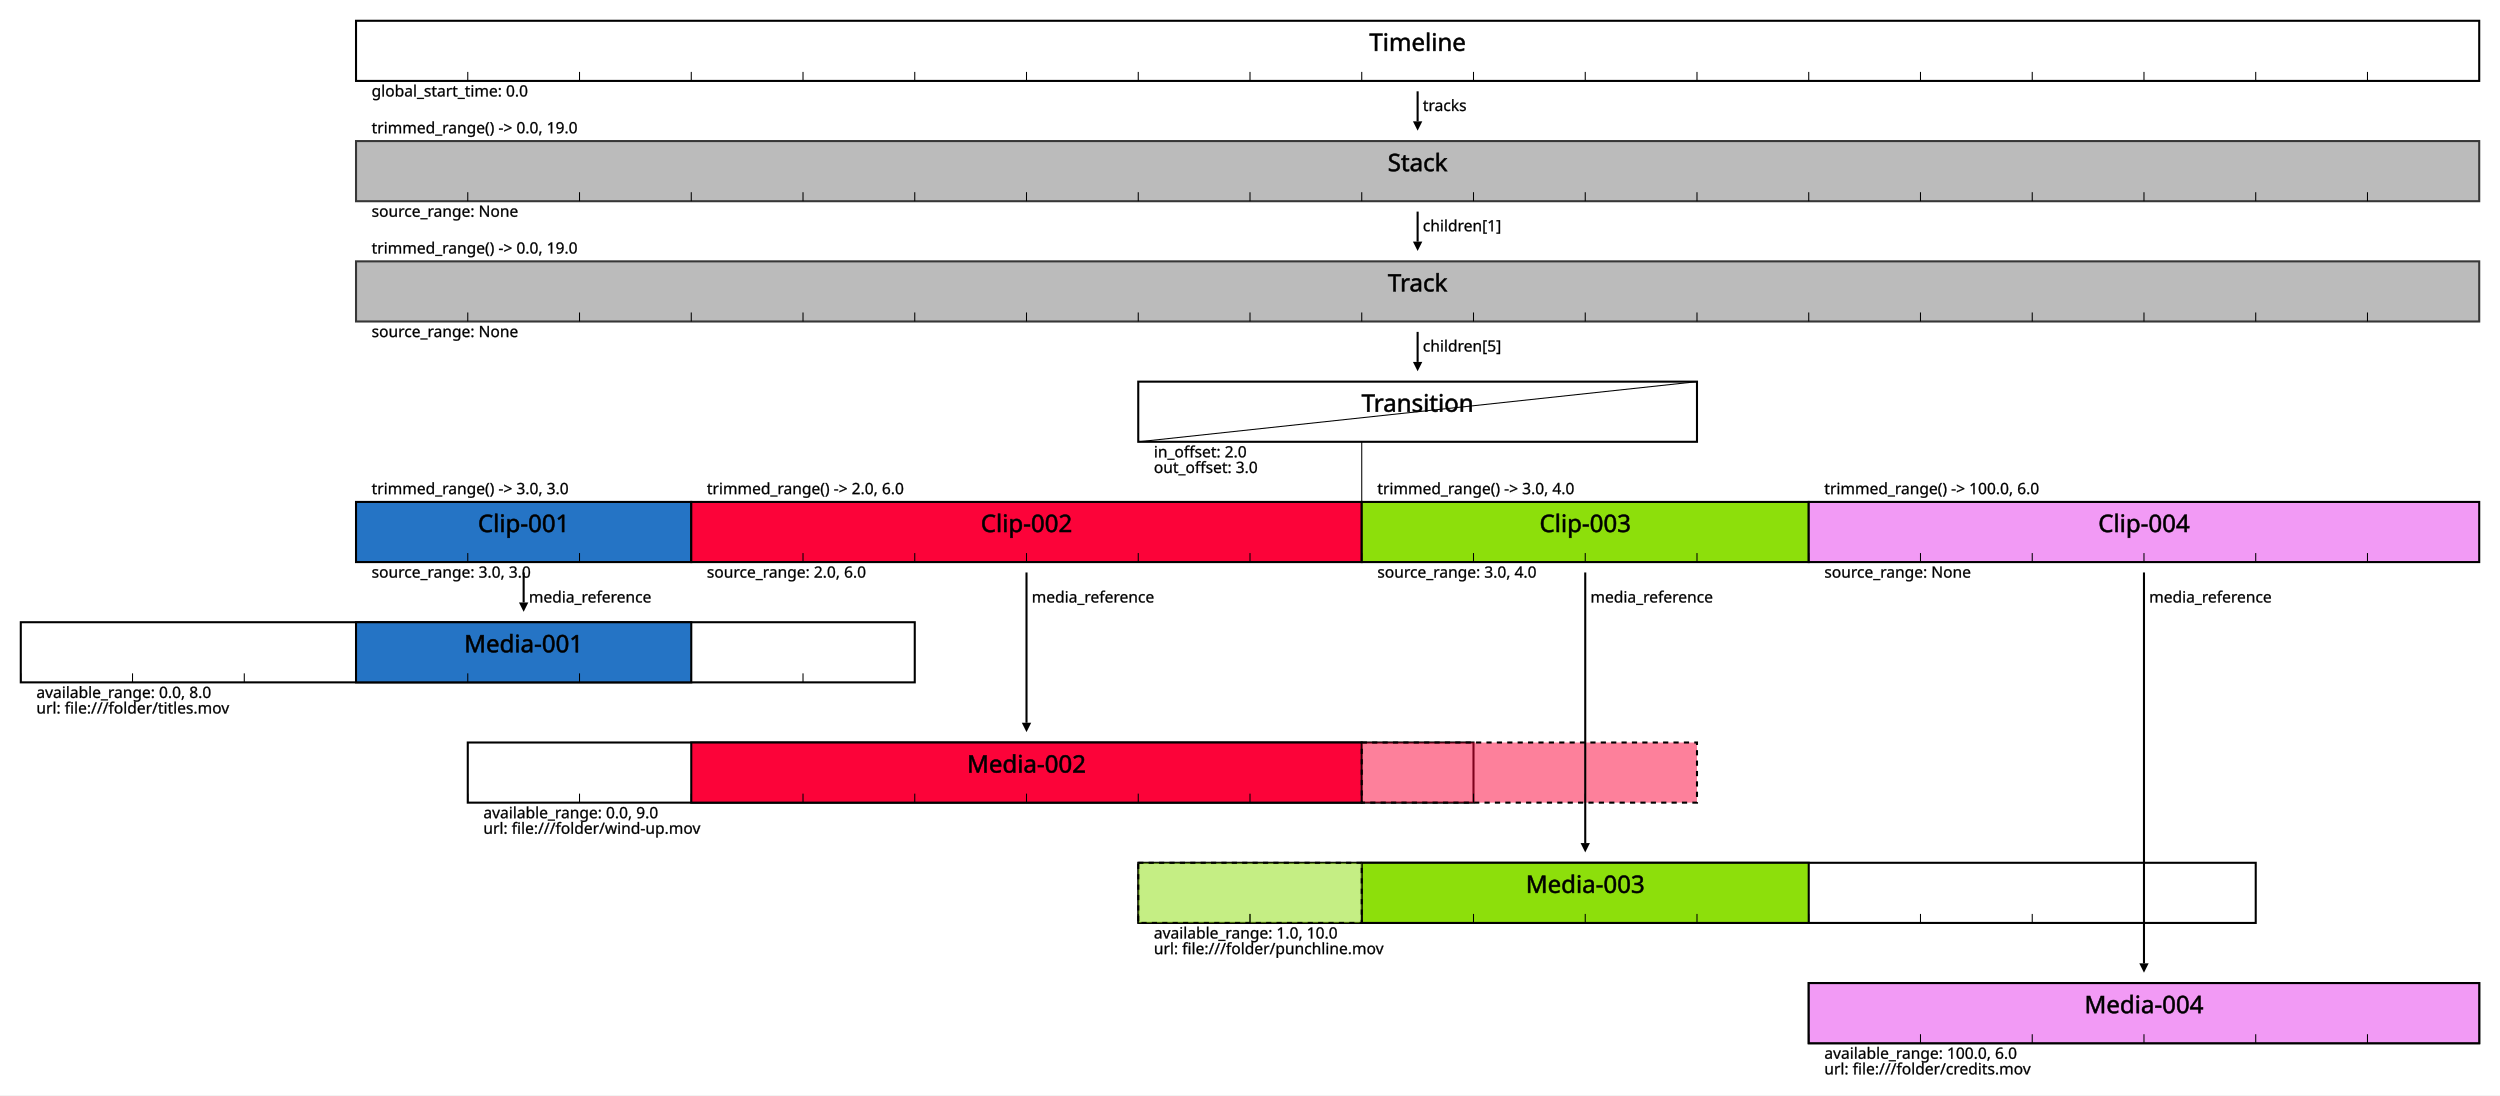
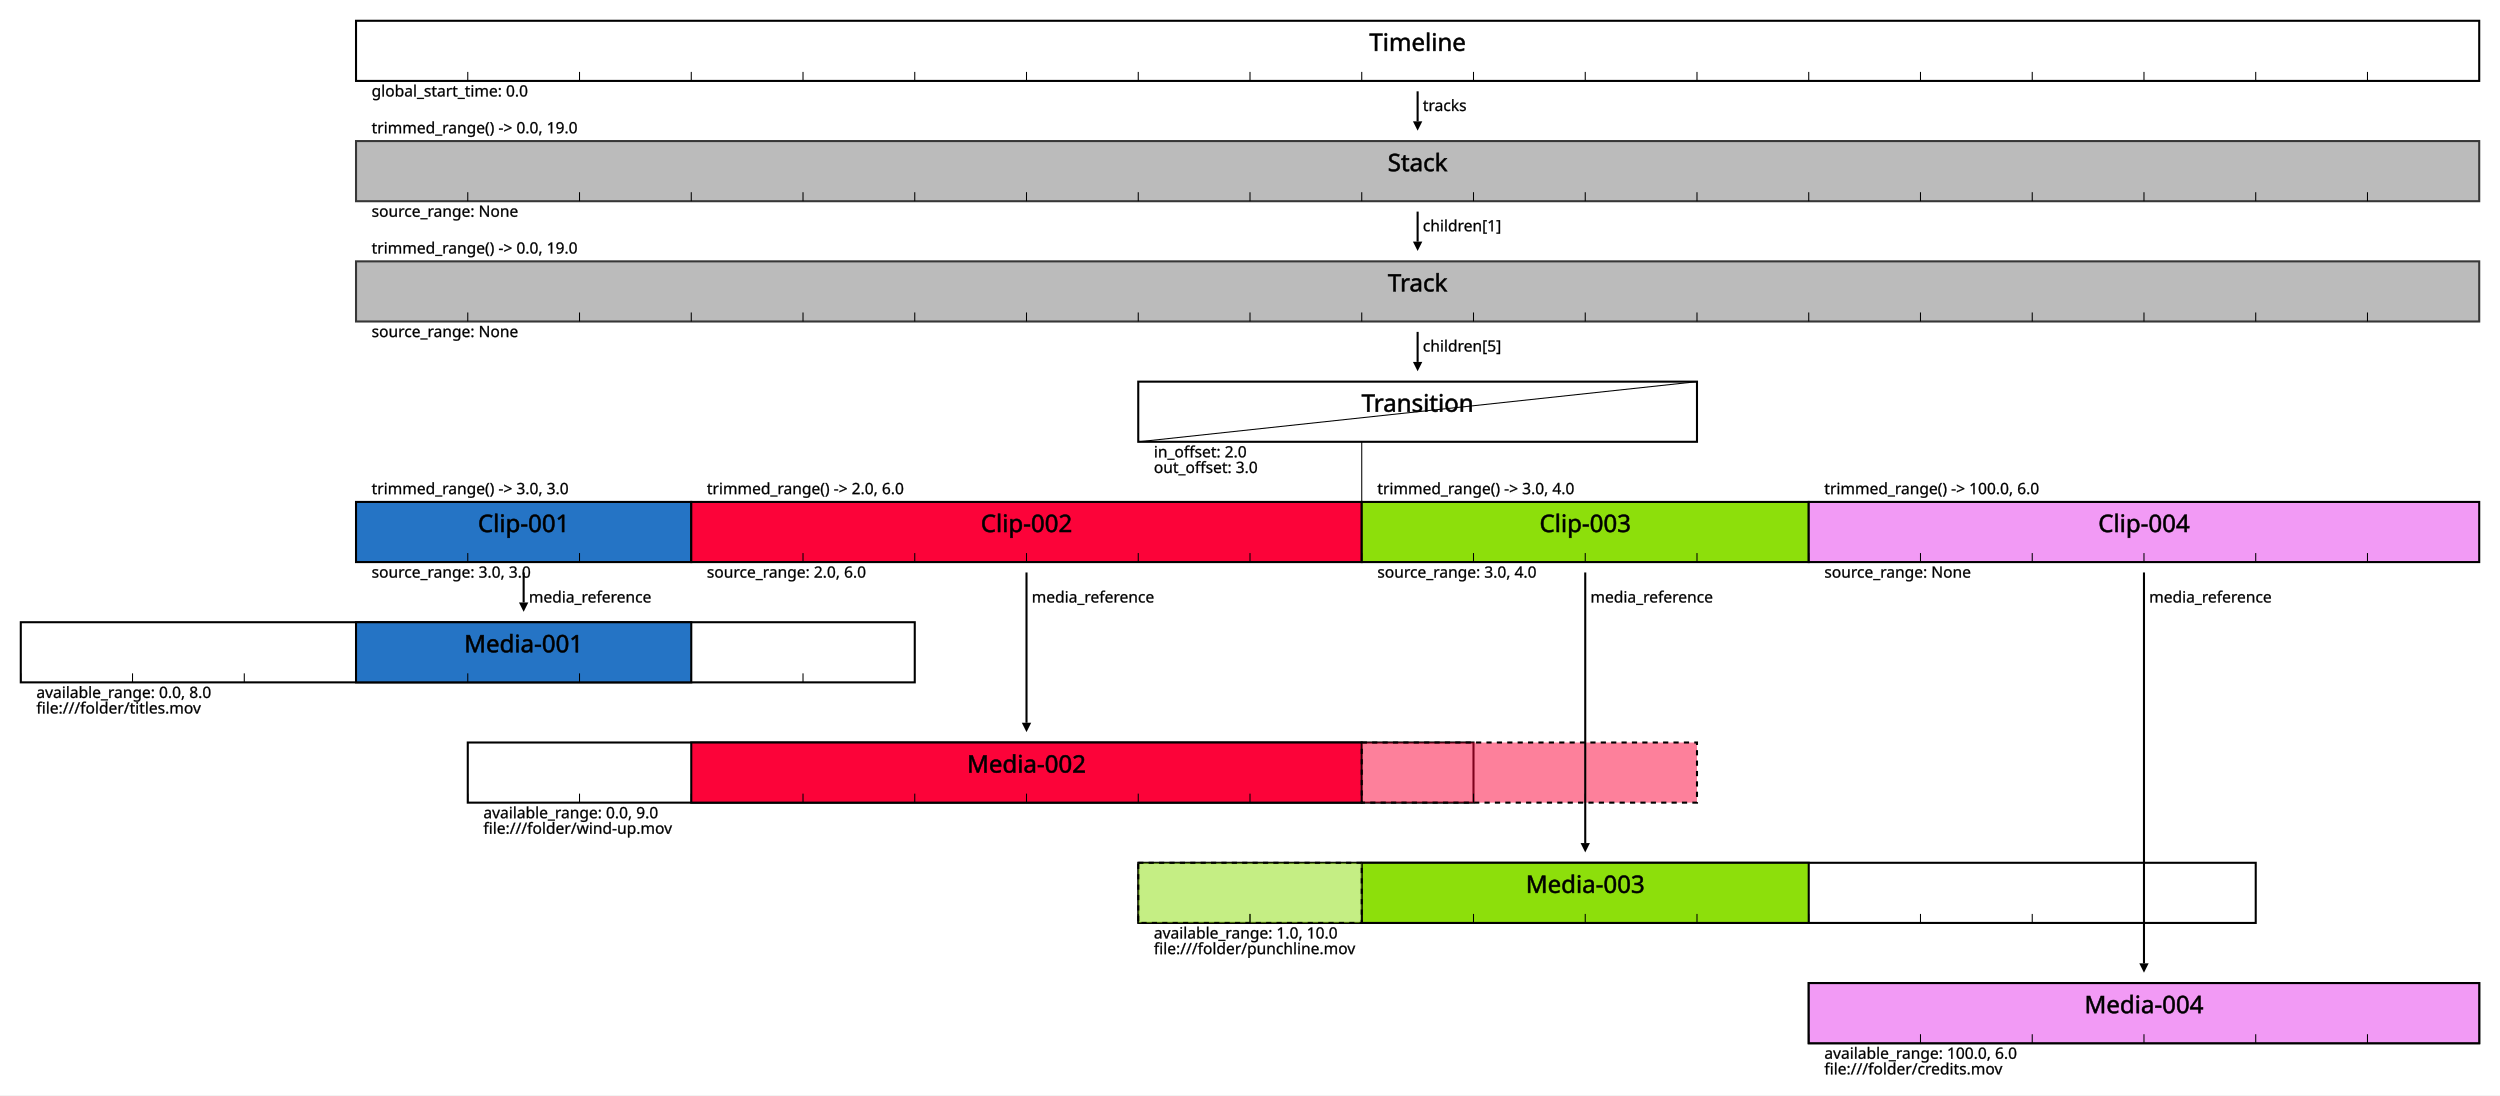
<svg xmlns="http://www.w3.org/2000/svg" height="1054" width="2406" version="4.0">
  <rect width="100%" height="100%" fill="white" />
  <g transform="translate(342.6364,20)">
    <rect width="2043.364" height="57.882" style="fill:rgb(255,255,255);stroke-width:2;stroke:rgb(0,0,0);opacity:1;" />
    <svg width="2043.364" height="57.882">
      <text x="50%" y="50%" font-size="23.153" font-family="sans-serif" style="stroke:rgb(0,0,0);stroke-width:0.5;fill:rgb(0,0,0);opacity:1;" alignment-baseline="middle" text-anchor="middle">Timeline</text>
    </svg>
  </g>
  <line x1="450.182" y1="77.882" x2="450.182" y2="69.2" style="stroke-width:1;stroke:rgb(0,0,0);opacity:1;stroke-linecap:butt;" />
  <line x1="557.727" y1="77.882" x2="557.727" y2="69.2" style="stroke-width:1;stroke:rgb(0,0,0);opacity:1;stroke-linecap:butt;" />
  <line x1="665.273" y1="77.882" x2="665.273" y2="69.2" style="stroke-width:1;stroke:rgb(0,0,0);opacity:1;stroke-linecap:butt;" />
  <line x1="772.818" y1="77.882" x2="772.818" y2="69.2" style="stroke-width:1;stroke:rgb(0,0,0);opacity:1;stroke-linecap:butt;" />
  <line x1="880.364" y1="77.882" x2="880.364" y2="69.2" style="stroke-width:1;stroke:rgb(0,0,0);opacity:1;stroke-linecap:butt;" />
  <line x1="987.909" y1="77.882" x2="987.909" y2="69.2" style="stroke-width:1;stroke:rgb(0,0,0);opacity:1;stroke-linecap:butt;" />
  <line x1="1095.455" y1="77.882" x2="1095.455" y2="69.2" style="stroke-width:1;stroke:rgb(0,0,0);opacity:1;stroke-linecap:butt;" />
  <line x1="1203" y1="77.882" x2="1203" y2="69.2" style="stroke-width:1;stroke:rgb(0,0,0);opacity:1;stroke-linecap:butt;" />
  <line x1="1310.545" y1="77.882" x2="1310.545" y2="69.2" style="stroke-width:1;stroke:rgb(0,0,0);opacity:1;stroke-linecap:butt;" />
  <line x1="1418.091" y1="77.882" x2="1418.091" y2="69.2" style="stroke-width:1;stroke:rgb(0,0,0);opacity:1;stroke-linecap:butt;" />
  <line x1="1525.636" y1="77.882" x2="1525.636" y2="69.2" style="stroke-width:1;stroke:rgb(0,0,0);opacity:1;stroke-linecap:butt;" />
  <line x1="1633.182" y1="77.882" x2="1633.182" y2="69.2" style="stroke-width:1;stroke:rgb(0,0,0);opacity:1;stroke-linecap:butt;" />
  <line x1="1740.727" y1="77.882" x2="1740.727" y2="69.2" style="stroke-width:1;stroke:rgb(0,0,0);opacity:1;stroke-linecap:butt;" />
  <line x1="1848.273" y1="77.882" x2="1848.273" y2="69.2" style="stroke-width:1;stroke:rgb(0,0,0);opacity:1;stroke-linecap:butt;" />
  <line x1="1955.818" y1="77.882" x2="1955.818" y2="69.2" style="stroke-width:1;stroke:rgb(0,0,0);opacity:1;stroke-linecap:butt;" />
  <line x1="2063.364" y1="77.882" x2="2063.364" y2="69.2" style="stroke-width:1;stroke:rgb(0,0,0);opacity:1;stroke-linecap:butt;" />
  <line x1="2170.909" y1="77.882" x2="2170.909" y2="69.2" style="stroke-width:1;stroke:rgb(0,0,0);opacity:1;stroke-linecap:butt;" />
  <line x1="2278.455" y1="77.882" x2="2278.455" y2="69.2" style="stroke-width:1;stroke:rgb(0,0,0);opacity:1;stroke-linecap:butt;" />
  <line x1="1364.318" y1="87.882" x2="1364.318" y2="116.765" style="stroke-width:2;stroke:rgb(0,0,0);opacity:1;stroke-linecap:butt;" />
  <polygon points="1364.318,125.765 1359.818,116.765 1368.818,116.765" style="fill:rgb(0,0,0);" />
  <text x="1369.318" y="106.824" font-size="15" font-family="sans-serif" style="stroke:rgb(0,0,0);stroke-width:0.25;fill:rgb(0,0,0);opacity:1;">tracks</text>
  <text x="357.636" y="92.882" font-size="15" font-family="sans-serif" style="stroke:rgb(0,0,0);stroke-width:0.25;fill:rgb(0,0,0);opacity:1;">global_start_time: 0.0</text>
  <g transform="translate(342.6364,135.7647)">
    <rect width="2043.364" height="57.882" style="fill:rgb(168.3,168.3,168.3);stroke-width:2;stroke:rgb(0,0,0);opacity:0.784;" />
    <svg width="2043.364" height="57.882">
      <text x="50%" y="50%" font-size="23.153" font-family="sans-serif" style="stroke:rgb(0,0,0);stroke-width:0.5;fill:rgb(0,0,0);opacity:1;" alignment-baseline="middle" text-anchor="middle">Stack</text>
    </svg>
  </g>
  <line x1="450.182" y1="193.647" x2="450.182" y2="184.965" style="stroke-width:1;stroke:rgb(0,0,0);opacity:1;stroke-linecap:butt;" />
  <line x1="557.727" y1="193.647" x2="557.727" y2="184.965" style="stroke-width:1;stroke:rgb(0,0,0);opacity:1;stroke-linecap:butt;" />
  <line x1="665.273" y1="193.647" x2="665.273" y2="184.965" style="stroke-width:1;stroke:rgb(0,0,0);opacity:1;stroke-linecap:butt;" />
  <line x1="772.818" y1="193.647" x2="772.818" y2="184.965" style="stroke-width:1;stroke:rgb(0,0,0);opacity:1;stroke-linecap:butt;" />
  <line x1="880.364" y1="193.647" x2="880.364" y2="184.965" style="stroke-width:1;stroke:rgb(0,0,0);opacity:1;stroke-linecap:butt;" />
  <line x1="987.909" y1="193.647" x2="987.909" y2="184.965" style="stroke-width:1;stroke:rgb(0,0,0);opacity:1;stroke-linecap:butt;" />
  <line x1="1095.455" y1="193.647" x2="1095.455" y2="184.965" style="stroke-width:1;stroke:rgb(0,0,0);opacity:1;stroke-linecap:butt;" />
  <line x1="1203" y1="193.647" x2="1203" y2="184.965" style="stroke-width:1;stroke:rgb(0,0,0);opacity:1;stroke-linecap:butt;" />
  <line x1="1310.545" y1="193.647" x2="1310.545" y2="184.965" style="stroke-width:1;stroke:rgb(0,0,0);opacity:1;stroke-linecap:butt;" />
  <line x1="1418.091" y1="193.647" x2="1418.091" y2="184.965" style="stroke-width:1;stroke:rgb(0,0,0);opacity:1;stroke-linecap:butt;" />
  <line x1="1525.636" y1="193.647" x2="1525.636" y2="184.965" style="stroke-width:1;stroke:rgb(0,0,0);opacity:1;stroke-linecap:butt;" />
  <line x1="1633.182" y1="193.647" x2="1633.182" y2="184.965" style="stroke-width:1;stroke:rgb(0,0,0);opacity:1;stroke-linecap:butt;" />
  <line x1="1740.727" y1="193.647" x2="1740.727" y2="184.965" style="stroke-width:1;stroke:rgb(0,0,0);opacity:1;stroke-linecap:butt;" />
  <line x1="1848.273" y1="193.647" x2="1848.273" y2="184.965" style="stroke-width:1;stroke:rgb(0,0,0);opacity:1;stroke-linecap:butt;" />
  <line x1="1955.818" y1="193.647" x2="1955.818" y2="184.965" style="stroke-width:1;stroke:rgb(0,0,0);opacity:1;stroke-linecap:butt;" />
  <line x1="2063.364" y1="193.647" x2="2063.364" y2="184.965" style="stroke-width:1;stroke:rgb(0,0,0);opacity:1;stroke-linecap:butt;" />
  <line x1="2170.909" y1="193.647" x2="2170.909" y2="184.965" style="stroke-width:1;stroke:rgb(0,0,0);opacity:1;stroke-linecap:butt;" />
  <line x1="2278.455" y1="193.647" x2="2278.455" y2="184.965" style="stroke-width:1;stroke:rgb(0,0,0);opacity:1;stroke-linecap:butt;" />
  <g transform="translate(342.6364,251.5294)">
    <rect width="2043.364" height="57.882" style="fill:rgb(168.3,168.3,168.3);stroke-width:2;stroke:rgb(0,0,0);opacity:0.784;" />
    <svg width="2043.364" height="57.882">
      <text x="50%" y="50%" font-size="23.153" font-family="sans-serif" style="stroke:rgb(0,0,0);stroke-width:0.5;fill:rgb(0,0,0);opacity:1;" alignment-baseline="middle" text-anchor="middle">Track</text>
    </svg>
  </g>
  <line x1="450.182" y1="309.412" x2="450.182" y2="300.729" style="stroke-width:1;stroke:rgb(0,0,0);opacity:1;stroke-linecap:butt;" />
  <line x1="557.727" y1="309.412" x2="557.727" y2="300.729" style="stroke-width:1;stroke:rgb(0,0,0);opacity:1;stroke-linecap:butt;" />
  <line x1="665.273" y1="309.412" x2="665.273" y2="300.729" style="stroke-width:1;stroke:rgb(0,0,0);opacity:1;stroke-linecap:butt;" />
  <line x1="772.818" y1="309.412" x2="772.818" y2="300.729" style="stroke-width:1;stroke:rgb(0,0,0);opacity:1;stroke-linecap:butt;" />
  <line x1="880.364" y1="309.412" x2="880.364" y2="300.729" style="stroke-width:1;stroke:rgb(0,0,0);opacity:1;stroke-linecap:butt;" />
  <line x1="987.909" y1="309.412" x2="987.909" y2="300.729" style="stroke-width:1;stroke:rgb(0,0,0);opacity:1;stroke-linecap:butt;" />
  <line x1="1095.455" y1="309.412" x2="1095.455" y2="300.729" style="stroke-width:1;stroke:rgb(0,0,0);opacity:1;stroke-linecap:butt;" />
  <line x1="1203" y1="309.412" x2="1203" y2="300.729" style="stroke-width:1;stroke:rgb(0,0,0);opacity:1;stroke-linecap:butt;" />
  <line x1="1310.545" y1="309.412" x2="1310.545" y2="300.729" style="stroke-width:1;stroke:rgb(0,0,0);opacity:1;stroke-linecap:butt;" />
  <line x1="1418.091" y1="309.412" x2="1418.091" y2="300.729" style="stroke-width:1;stroke:rgb(0,0,0);opacity:1;stroke-linecap:butt;" />
  <line x1="1525.636" y1="309.412" x2="1525.636" y2="300.729" style="stroke-width:1;stroke:rgb(0,0,0);opacity:1;stroke-linecap:butt;" />
  <line x1="1633.182" y1="309.412" x2="1633.182" y2="300.729" style="stroke-width:1;stroke:rgb(0,0,0);opacity:1;stroke-linecap:butt;" />
  <line x1="1740.727" y1="309.412" x2="1740.727" y2="300.729" style="stroke-width:1;stroke:rgb(0,0,0);opacity:1;stroke-linecap:butt;" />
  <line x1="1848.273" y1="309.412" x2="1848.273" y2="300.729" style="stroke-width:1;stroke:rgb(0,0,0);opacity:1;stroke-linecap:butt;" />
  <line x1="1955.818" y1="309.412" x2="1955.818" y2="300.729" style="stroke-width:1;stroke:rgb(0,0,0);opacity:1;stroke-linecap:butt;" />
  <line x1="2063.364" y1="309.412" x2="2063.364" y2="300.729" style="stroke-width:1;stroke:rgb(0,0,0);opacity:1;stroke-linecap:butt;" />
  <line x1="2170.909" y1="309.412" x2="2170.909" y2="300.729" style="stroke-width:1;stroke:rgb(0,0,0);opacity:1;stroke-linecap:butt;" />
  <line x1="2278.455" y1="309.412" x2="2278.455" y2="300.729" style="stroke-width:1;stroke:rgb(0,0,0);opacity:1;stroke-linecap:butt;" />
  <g transform="translate(342.6364,483.0588)">
    <rect width="322.636" height="57.882" style="fill:rgb(37.146,116.006,196.55);stroke-width:2;stroke:rgb(0,0,0);opacity:1;" />
    <svg width="322.636" height="57.882">
      <text x="50%" y="50%" font-size="23.153" font-family="sans-serif" style="stroke:rgb(0,0,0);stroke-width:0.5;fill:rgb(0,0,0);opacity:1;" alignment-baseline="middle" text-anchor="middle">Clip-001</text>
    </svg>
  </g>
  <line x1="342.636" y1="540.941" x2="342.636" y2="532.259" style="stroke-width:1;stroke:rgb(0,0,0);opacity:1;stroke-linecap:butt;" />
  <line x1="450.182" y1="540.941" x2="450.182" y2="532.259" style="stroke-width:1;stroke:rgb(0,0,0);opacity:1;stroke-linecap:butt;" />
  <line x1="557.727" y1="540.941" x2="557.727" y2="532.259" style="stroke-width:1;stroke:rgb(0,0,0);opacity:1;stroke-linecap:butt;" />
  <text x="357.636" y="475.559" font-size="15" font-family="sans-serif" style="stroke:rgb(0,0,0);stroke-width:0.25;fill:rgb(0,0,0);opacity:1;">trimmed_range() -&gt; 3.0, 3.0</text>
  <text x="357.636" y="555.941" font-size="15" font-family="sans-serif" style="stroke:rgb(0,0,0);stroke-width:0.25;fill:rgb(0,0,0);opacity:1;">source_range: 3.0, 3.0</text>
  <rect x="20" y="598.824" width="860.364" height="57.882" style="fill:rgb(255,255,255);stroke-width:2;stroke:rgb(0,0,0);opacity:1;fill-opacity:0;" />
  <g transform="translate(342.6364,598.8235)">
    <rect width="322.636" height="57.882" style="fill:rgb(37.146,116.006,196.55);stroke-width:2;stroke:rgb(0,0,0);opacity:1;" />
    <svg width="322.636" height="57.882">
      <text x="50%" y="50%" font-size="23.153" font-family="sans-serif" style="stroke:rgb(0,0,0);stroke-width:0.5;fill:rgb(0,0,0);opacity:1;" alignment-baseline="middle" text-anchor="middle">Media-001</text>
    </svg>
  </g>
  <line x1="20" y1="656.706" x2="20" y2="648.024" style="stroke-width:1;stroke:rgb(0,0,0);opacity:1;stroke-linecap:butt;" />
  <line x1="127.545" y1="656.706" x2="127.545" y2="648.024" style="stroke-width:1;stroke:rgb(0,0,0);opacity:1;stroke-linecap:butt;" />
  <line x1="235.091" y1="656.706" x2="235.091" y2="648.024" style="stroke-width:1;stroke:rgb(0,0,0);opacity:1;stroke-linecap:butt;" />
  <line x1="342.636" y1="656.706" x2="342.636" y2="648.024" style="stroke-width:1;stroke:rgb(0,0,0);opacity:1;stroke-linecap:butt;" />
  <line x1="450.182" y1="656.706" x2="450.182" y2="648.024" style="stroke-width:1;stroke:rgb(0,0,0);opacity:1;stroke-linecap:butt;" />
  <line x1="557.727" y1="656.706" x2="557.727" y2="648.024" style="stroke-width:1;stroke:rgb(0,0,0);opacity:1;stroke-linecap:butt;" />
  <line x1="665.273" y1="656.706" x2="665.273" y2="648.024" style="stroke-width:1;stroke:rgb(0,0,0);opacity:1;stroke-linecap:butt;" />
  <line x1="772.818" y1="656.706" x2="772.818" y2="648.024" style="stroke-width:1;stroke:rgb(0,0,0);opacity:1;stroke-linecap:butt;" />
  <text x="35" y="671.706" font-size="15" font-family="sans-serif" style="stroke:rgb(0,0,0);stroke-width:0.25;fill:rgb(0,0,0);opacity:1;">available_range: 0.0, 8.0</text>
-   <text x="35" y="686.706" font-size="15" font-family="sans-serif" style="stroke:rgb(0,0,0);stroke-width:0.25;fill:rgb(0,0,0);opacity:1;">url: file:///folder/titles.mov</text>
+   <text x="35" y="686.706" font-size="15" font-family="sans-serif" style="stroke:rgb(0,0,0);stroke-width:0.25;fill:rgb(0,0,0);opacity:1;">file:///folder/titles.mov</text>
  <line x1="503.955" y1="550.941" x2="503.955" y2="579.824" style="stroke-width:2;stroke:rgb(0,0,0);opacity:1;stroke-linecap:butt;" />
  <polygon points="503.955,588.824 499.455,579.824 508.455,579.824" style="fill:rgb(0,0,0);" />
  <text x="508.955" y="579.882" font-size="15" font-family="sans-serif" style="stroke:rgb(0,0,0);stroke-width:0.25;fill:rgb(0,0,0);opacity:1;">media_reference</text>
  <g transform="translate(665.2727,483.0588)">
    <rect width="645.273" height="57.882" style="fill:rgb(251.562,2.791,56.8);stroke-width:2;stroke:rgb(0,0,0);opacity:1;" />
    <svg width="645.273" height="57.882">
      <text x="50%" y="50%" font-size="23.153" font-family="sans-serif" style="stroke:rgb(0,0,0);stroke-width:0.5;fill:rgb(0,0,0);opacity:1;" alignment-baseline="middle" text-anchor="middle">Clip-002</text>
    </svg>
  </g>
  <line x1="665.273" y1="540.941" x2="665.273" y2="532.259" style="stroke-width:1;stroke:rgb(0,0,0);opacity:1;stroke-linecap:butt;" />
  <line x1="772.818" y1="540.941" x2="772.818" y2="532.259" style="stroke-width:1;stroke:rgb(0,0,0);opacity:1;stroke-linecap:butt;" />
  <line x1="880.364" y1="540.941" x2="880.364" y2="532.259" style="stroke-width:1;stroke:rgb(0,0,0);opacity:1;stroke-linecap:butt;" />
  <line x1="987.909" y1="540.941" x2="987.909" y2="532.259" style="stroke-width:1;stroke:rgb(0,0,0);opacity:1;stroke-linecap:butt;" />
  <line x1="1095.455" y1="540.941" x2="1095.455" y2="532.259" style="stroke-width:1;stroke:rgb(0,0,0);opacity:1;stroke-linecap:butt;" />
  <line x1="1203" y1="540.941" x2="1203" y2="532.259" style="stroke-width:1;stroke:rgb(0,0,0);opacity:1;stroke-linecap:butt;" />
  <text x="680.273" y="475.559" font-size="15" font-family="sans-serif" style="stroke:rgb(0,0,0);stroke-width:0.25;fill:rgb(0,0,0);opacity:1;">trimmed_range() -&gt; 2.0, 6.0</text>
  <text x="680.273" y="555.941" font-size="15" font-family="sans-serif" style="stroke:rgb(0,0,0);stroke-width:0.25;fill:rgb(0,0,0);opacity:1;">source_range: 2.0, 6.0</text>
  <rect x="450.182" y="714.588" width="967.909" height="57.882" style="fill:rgb(255,255,255);stroke-width:2;stroke:rgb(0,0,0);opacity:1;fill-opacity:0;" />
  <g transform="translate(665.2727,714.5882)">
    <rect width="645.273" height="57.882" style="fill:rgb(251.562,2.791,56.8);stroke-width:2;stroke:rgb(0,0,0);opacity:1;" />
    <svg width="645.273" height="57.882">
      <text x="50%" y="50%" font-size="23.153" font-family="sans-serif" style="stroke:rgb(0,0,0);stroke-width:0.5;fill:rgb(0,0,0);opacity:1;" alignment-baseline="middle" text-anchor="middle">Media-002</text>
    </svg>
  </g>
  <line x1="450.182" y1="772.471" x2="450.182" y2="763.788" style="stroke-width:1;stroke:rgb(0,0,0);opacity:1;stroke-linecap:butt;" />
  <line x1="557.727" y1="772.471" x2="557.727" y2="763.788" style="stroke-width:1;stroke:rgb(0,0,0);opacity:1;stroke-linecap:butt;" />
  <line x1="665.273" y1="772.471" x2="665.273" y2="763.788" style="stroke-width:1;stroke:rgb(0,0,0);opacity:1;stroke-linecap:butt;" />
  <line x1="772.818" y1="772.471" x2="772.818" y2="763.788" style="stroke-width:1;stroke:rgb(0,0,0);opacity:1;stroke-linecap:butt;" />
  <line x1="880.364" y1="772.471" x2="880.364" y2="763.788" style="stroke-width:1;stroke:rgb(0,0,0);opacity:1;stroke-linecap:butt;" />
  <line x1="987.909" y1="772.471" x2="987.909" y2="763.788" style="stroke-width:1;stroke:rgb(0,0,0);opacity:1;stroke-linecap:butt;" />
  <line x1="1095.455" y1="772.471" x2="1095.455" y2="763.788" style="stroke-width:1;stroke:rgb(0,0,0);opacity:1;stroke-linecap:butt;" />
  <line x1="1203" y1="772.471" x2="1203" y2="763.788" style="stroke-width:1;stroke:rgb(0,0,0);opacity:1;stroke-linecap:butt;" />
  <line x1="1310.545" y1="772.471" x2="1310.545" y2="763.788" style="stroke-width:1;stroke:rgb(0,0,0);opacity:1;stroke-linecap:butt;" />
  <text x="465.182" y="787.471" font-size="15" font-family="sans-serif" style="stroke:rgb(0,0,0);stroke-width:0.25;fill:rgb(0,0,0);opacity:1;">available_range: 0.0, 9.0</text>
-   <text x="465.182" y="802.471" font-size="15" font-family="sans-serif" style="stroke:rgb(0,0,0);stroke-width:0.25;fill:rgb(0,0,0);opacity:1;">url: file:///folder/wind-up.mov</text>
+   <text x="465.182" y="802.471" font-size="15" font-family="sans-serif" style="stroke:rgb(0,0,0);stroke-width:0.25;fill:rgb(0,0,0);opacity:1;">file:///folder/wind-up.mov</text>
  <line x1="987.909" y1="550.941" x2="987.909" y2="695.588" style="stroke-width:2;stroke:rgb(0,0,0);opacity:1;stroke-linecap:butt;" />
  <polygon points="987.909,704.588 983.409,695.588 992.409,695.588" style="fill:rgb(0,0,0);" />
  <text x="992.909" y="579.882" font-size="15" font-family="sans-serif" style="stroke:rgb(0,0,0);stroke-width:0.25;fill:rgb(0,0,0);opacity:1;">media_reference</text>
  <rect x="1310.545" y="714.588" width="322.636" height="57.882" stroke-dasharray="5" style="fill:rgb(251.562,2.791,56.8);stroke-width:2;stroke:rgb(0,0,0);opacity:1;fill-opacity:0.5" />
  <line x1="1310.545" y1="772.471" x2="1310.545" y2="763.788" style="stroke-width:1;stroke:rgb(0,0,0);opacity:1;stroke-linecap:butt;" />
  <line x1="1418.091" y1="772.471" x2="1418.091" y2="763.788" style="stroke-width:1;stroke:rgb(0,0,0);opacity:1;stroke-linecap:butt;" />
  <line x1="1525.636" y1="772.471" x2="1525.636" y2="763.788" style="stroke-width:1;stroke:rgb(0,0,0);opacity:1;stroke-linecap:butt;" />
  <g transform="translate(1095.455,367.2941)">
    <rect width="537.727" height="57.882" style="fill:rgb(255,255,255);stroke-width:2;stroke:rgb(0,0,0);opacity:1;" />
    <svg width="537.727" height="57.882">
      <text x="50%" y="50%" font-size="23.153" font-family="sans-serif" style="stroke:rgb(0,0,0);stroke-width:0.5;fill:rgb(0,0,0);opacity:1;" alignment-baseline="middle" text-anchor="middle">Transition</text>
    </svg>
  </g>
  <line x1="1095.455" y1="425.176" x2="1633.182" y2="367.294" style="stroke-width:1;stroke:rgb(0,0,0);opacity:1;stroke-linecap:butt;" />
  <text x="1110.455" y="440.176" font-size="15" font-family="sans-serif" style="stroke:rgb(0,0,0);stroke-width:0.25;fill:rgb(0,0,0);opacity:1;">in_offset: 2.0</text>
  <text x="1110.455" y="455.176" font-size="15" font-family="sans-serif" style="stroke:rgb(0,0,0);stroke-width:0.25;fill:rgb(0,0,0);opacity:1;">out_offset: 3.0</text>
  <line x1="1310.545" y1="425.176" x2="1310.545" y2="540.941" style="stroke-width:1;stroke:rgb(0,0,0);opacity:1;stroke-linecap:butt;" />
  <g transform="translate(1310.545,483.0588)">
    <rect width="430.182" height="57.882" style="fill:rgb(141.003,222.501,10.903);stroke-width:2;stroke:rgb(0,0,0);opacity:1;" />
    <svg width="430.182" height="57.882">
      <text x="50%" y="50%" font-size="23.153" font-family="sans-serif" style="stroke:rgb(0,0,0);stroke-width:0.5;fill:rgb(0,0,0);opacity:1;" alignment-baseline="middle" text-anchor="middle">Clip-003</text>
    </svg>
  </g>
  <line x1="1310.545" y1="540.941" x2="1310.545" y2="532.259" style="stroke-width:1;stroke:rgb(0,0,0);opacity:1;stroke-linecap:butt;" />
  <line x1="1418.091" y1="540.941" x2="1418.091" y2="532.259" style="stroke-width:1;stroke:rgb(0,0,0);opacity:1;stroke-linecap:butt;" />
  <line x1="1525.636" y1="540.941" x2="1525.636" y2="532.259" style="stroke-width:1;stroke:rgb(0,0,0);opacity:1;stroke-linecap:butt;" />
  <line x1="1633.182" y1="540.941" x2="1633.182" y2="532.259" style="stroke-width:1;stroke:rgb(0,0,0);opacity:1;stroke-linecap:butt;" />
  <text x="1325.545" y="475.559" font-size="15" font-family="sans-serif" style="stroke:rgb(0,0,0);stroke-width:0.25;fill:rgb(0,0,0);opacity:1;">trimmed_range() -&gt; 3.0, 4.0</text>
  <text x="1325.545" y="555.941" font-size="15" font-family="sans-serif" style="stroke:rgb(0,0,0);stroke-width:0.25;fill:rgb(0,0,0);opacity:1;">source_range: 3.0, 4.0</text>
  <rect x="1095.455" y="830.353" width="1075.455" height="57.882" style="fill:rgb(255,255,255);stroke-width:2;stroke:rgb(0,0,0);opacity:1;fill-opacity:0;" />
  <g transform="translate(1310.545,830.3529)">
    <rect width="430.182" height="57.882" style="fill:rgb(141.003,222.501,10.903);stroke-width:2;stroke:rgb(0,0,0);opacity:1;" />
    <svg width="430.182" height="57.882">
      <text x="50%" y="50%" font-size="23.153" font-family="sans-serif" style="stroke:rgb(0,0,0);stroke-width:0.5;fill:rgb(0,0,0);opacity:1;" alignment-baseline="middle" text-anchor="middle">Media-003</text>
    </svg>
  </g>
  <line x1="1095.455" y1="888.235" x2="1095.455" y2="879.553" style="stroke-width:1;stroke:rgb(0,0,0);opacity:1;stroke-linecap:butt;" />
  <line x1="1203" y1="888.235" x2="1203" y2="879.553" style="stroke-width:1;stroke:rgb(0,0,0);opacity:1;stroke-linecap:butt;" />
  <line x1="1310.545" y1="888.235" x2="1310.545" y2="879.553" style="stroke-width:1;stroke:rgb(0,0,0);opacity:1;stroke-linecap:butt;" />
  <line x1="1418.091" y1="888.235" x2="1418.091" y2="879.553" style="stroke-width:1;stroke:rgb(0,0,0);opacity:1;stroke-linecap:butt;" />
  <line x1="1525.636" y1="888.235" x2="1525.636" y2="879.553" style="stroke-width:1;stroke:rgb(0,0,0);opacity:1;stroke-linecap:butt;" />
  <line x1="1633.182" y1="888.235" x2="1633.182" y2="879.553" style="stroke-width:1;stroke:rgb(0,0,0);opacity:1;stroke-linecap:butt;" />
  <line x1="1740.727" y1="888.235" x2="1740.727" y2="879.553" style="stroke-width:1;stroke:rgb(0,0,0);opacity:1;stroke-linecap:butt;" />
  <line x1="1848.273" y1="888.235" x2="1848.273" y2="879.553" style="stroke-width:1;stroke:rgb(0,0,0);opacity:1;stroke-linecap:butt;" />
  <line x1="1955.818" y1="888.235" x2="1955.818" y2="879.553" style="stroke-width:1;stroke:rgb(0,0,0);opacity:1;stroke-linecap:butt;" />
  <line x1="2063.364" y1="888.235" x2="2063.364" y2="879.553" style="stroke-width:1;stroke:rgb(0,0,0);opacity:1;stroke-linecap:butt;" />
  <text x="1110.455" y="903.235" font-size="15" font-family="sans-serif" style="stroke:rgb(0,0,0);stroke-width:0.25;fill:rgb(0,0,0);opacity:1;">available_range: 1.0, 10.0</text>
-   <text x="1110.455" y="918.235" font-size="15" font-family="sans-serif" style="stroke:rgb(0,0,0);stroke-width:0.25;fill:rgb(0,0,0);opacity:1;">url: file:///folder/punchline.mov</text>
+   <text x="1110.455" y="918.235" font-size="15" font-family="sans-serif" style="stroke:rgb(0,0,0);stroke-width:0.25;fill:rgb(0,0,0);opacity:1;">file:///folder/punchline.mov</text>
  <line x1="1525.636" y1="550.941" x2="1525.636" y2="811.353" style="stroke-width:2;stroke:rgb(0,0,0);opacity:1;stroke-linecap:butt;" />
  <polygon points="1525.636,820.353 1521.136,811.353 1530.136,811.353" style="fill:rgb(0,0,0);" />
  <text x="1530.636" y="579.882" font-size="15" font-family="sans-serif" style="stroke:rgb(0,0,0);stroke-width:0.25;fill:rgb(0,0,0);opacity:1;">media_reference</text>
  <rect x="1095.455" y="830.353" width="215.091" height="57.882" stroke-dasharray="5" style="fill:rgb(141.003,222.501,10.903);stroke-width:2;stroke:rgb(0,0,0);opacity:1;fill-opacity:0.5" />
  <line x1="1095.455" y1="888.235" x2="1095.455" y2="879.553" style="stroke-width:1;stroke:rgb(0,0,0);opacity:1;stroke-linecap:butt;" />
  <line x1="1203" y1="888.235" x2="1203" y2="879.553" style="stroke-width:1;stroke:rgb(0,0,0);opacity:1;stroke-linecap:butt;" />
  <line x1="1310.545" y1="888.235" x2="1310.545" y2="879.553" style="stroke-width:1;stroke:rgb(0,0,0);opacity:1;stroke-linecap:butt;" />
  <g transform="translate(1740.727,483.0588)">
    <rect width="645.273" height="57.882" style="fill:rgb(242.452,154.073,245.066);stroke-width:2;stroke:rgb(0,0,0);opacity:1;" />
    <svg width="645.273" height="57.882">
      <text x="50%" y="50%" font-size="23.153" font-family="sans-serif" style="stroke:rgb(0,0,0);stroke-width:0.5;fill:rgb(0,0,0);opacity:1;" alignment-baseline="middle" text-anchor="middle">Clip-004</text>
    </svg>
  </g>
  <line x1="1740.727" y1="540.941" x2="1740.727" y2="532.259" style="stroke-width:1;stroke:rgb(0,0,0);opacity:1;stroke-linecap:butt;" />
  <line x1="1848.273" y1="540.941" x2="1848.273" y2="532.259" style="stroke-width:1;stroke:rgb(0,0,0);opacity:1;stroke-linecap:butt;" />
  <line x1="1955.818" y1="540.941" x2="1955.818" y2="532.259" style="stroke-width:1;stroke:rgb(0,0,0);opacity:1;stroke-linecap:butt;" />
  <line x1="2063.364" y1="540.941" x2="2063.364" y2="532.259" style="stroke-width:1;stroke:rgb(0,0,0);opacity:1;stroke-linecap:butt;" />
  <line x1="2170.909" y1="540.941" x2="2170.909" y2="532.259" style="stroke-width:1;stroke:rgb(0,0,0);opacity:1;stroke-linecap:butt;" />
  <line x1="2278.455" y1="540.941" x2="2278.455" y2="532.259" style="stroke-width:1;stroke:rgb(0,0,0);opacity:1;stroke-linecap:butt;" />
  <text x="1755.727" y="475.559" font-size="15" font-family="sans-serif" style="stroke:rgb(0,0,0);stroke-width:0.25;fill:rgb(0,0,0);opacity:1;">trimmed_range() -&gt; 100.0, 6.0</text>
  <text x="1755.727" y="555.941" font-size="15" font-family="sans-serif" style="stroke:rgb(0,0,0);stroke-width:0.25;fill:rgb(0,0,0);opacity:1;">source_range: None</text>
  <rect x="1740.727" y="946.118" width="645.273" height="57.882" style="fill:rgb(255,255,255);stroke-width:2;stroke:rgb(0,0,0);opacity:1;fill-opacity:0;" />
  <g transform="translate(1740.727,946.1176)">
    <rect width="645.273" height="57.882" style="fill:rgb(242.452,154.073,245.066);stroke-width:2;stroke:rgb(0,0,0);opacity:1;" />
    <svg width="645.273" height="57.882">
      <text x="50%" y="50%" font-size="23.153" font-family="sans-serif" style="stroke:rgb(0,0,0);stroke-width:0.5;fill:rgb(0,0,0);opacity:1;" alignment-baseline="middle" text-anchor="middle">Media-004</text>
    </svg>
  </g>
  <line x1="1740.727" y1="1004" x2="1740.727" y2="995.318" style="stroke-width:1;stroke:rgb(0,0,0);opacity:1;stroke-linecap:butt;" />
  <line x1="1848.273" y1="1004" x2="1848.273" y2="995.318" style="stroke-width:1;stroke:rgb(0,0,0);opacity:1;stroke-linecap:butt;" />
  <line x1="1955.818" y1="1004" x2="1955.818" y2="995.318" style="stroke-width:1;stroke:rgb(0,0,0);opacity:1;stroke-linecap:butt;" />
  <line x1="2063.364" y1="1004" x2="2063.364" y2="995.318" style="stroke-width:1;stroke:rgb(0,0,0);opacity:1;stroke-linecap:butt;" />
  <line x1="2170.909" y1="1004" x2="2170.909" y2="995.318" style="stroke-width:1;stroke:rgb(0,0,0);opacity:1;stroke-linecap:butt;" />
  <line x1="2278.455" y1="1004" x2="2278.455" y2="995.318" style="stroke-width:1;stroke:rgb(0,0,0);opacity:1;stroke-linecap:butt;" />
  <text x="1755.727" y="1019" font-size="15" font-family="sans-serif" style="stroke:rgb(0,0,0);stroke-width:0.25;fill:rgb(0,0,0);opacity:1;">available_range: 100.0, 6.0</text>
-   <text x="1755.727" y="1034" font-size="15" font-family="sans-serif" style="stroke:rgb(0,0,0);stroke-width:0.25;fill:rgb(0,0,0);opacity:1;">url: file:///folder/credits.mov</text>
+   <text x="1755.727" y="1034" font-size="15" font-family="sans-serif" style="stroke:rgb(0,0,0);stroke-width:0.25;fill:rgb(0,0,0);opacity:1;">file:///folder/credits.mov</text>
  <line x1="2063.364" y1="550.941" x2="2063.364" y2="927.118" style="stroke-width:2;stroke:rgb(0,0,0);opacity:1;stroke-linecap:butt;" />
  <polygon points="2063.364,936.118 2058.864,927.118 2067.864,927.118" style="fill:rgb(0,0,0);" />
  <text x="2068.364" y="579.882" font-size="15" font-family="sans-serif" style="stroke:rgb(0,0,0);stroke-width:0.25;fill:rgb(0,0,0);opacity:1;">media_reference</text>
  <line x1="1364.318" y1="319.412" x2="1364.318" y2="348.294" style="stroke-width:2;stroke:rgb(0,0,0);opacity:1;stroke-linecap:butt;" />
  <polygon points="1364.318,357.294 1359.818,348.294 1368.818,348.294" style="fill:rgb(0,0,0);" />
  <text x="1369.318" y="338.353" font-size="15" font-family="sans-serif" style="stroke:rgb(0,0,0);stroke-width:0.25;fill:rgb(0,0,0);opacity:1;">children[5]</text>
  <text x="357.636" y="244.029" font-size="15" font-family="sans-serif" style="stroke:rgb(0,0,0);stroke-width:0.25;fill:rgb(0,0,0);opacity:1;">trimmed_range() -&gt; 0.0, 19.0</text>
  <text x="357.636" y="324.412" font-size="15" font-family="sans-serif" style="stroke:rgb(0,0,0);stroke-width:0.25;fill:rgb(0,0,0);opacity:1;">source_range: None</text>
  <line x1="1364.318" y1="203.647" x2="1364.318" y2="232.529" style="stroke-width:2;stroke:rgb(0,0,0);opacity:1;stroke-linecap:butt;" />
  <polygon points="1364.318,241.529 1359.818,232.529 1368.818,232.529" style="fill:rgb(0,0,0);" />
  <text x="1369.318" y="222.588" font-size="15" font-family="sans-serif" style="stroke:rgb(0,0,0);stroke-width:0.25;fill:rgb(0,0,0);opacity:1;">children[1]</text>
  <text x="357.636" y="128.265" font-size="15" font-family="sans-serif" style="stroke:rgb(0,0,0);stroke-width:0.25;fill:rgb(0,0,0);opacity:1;">trimmed_range() -&gt; 0.0, 19.0</text>
  <text x="357.636" y="208.647" font-size="15" font-family="sans-serif" style="stroke:rgb(0,0,0);stroke-width:0.25;fill:rgb(0,0,0);opacity:1;">source_range: None</text>
</svg>
